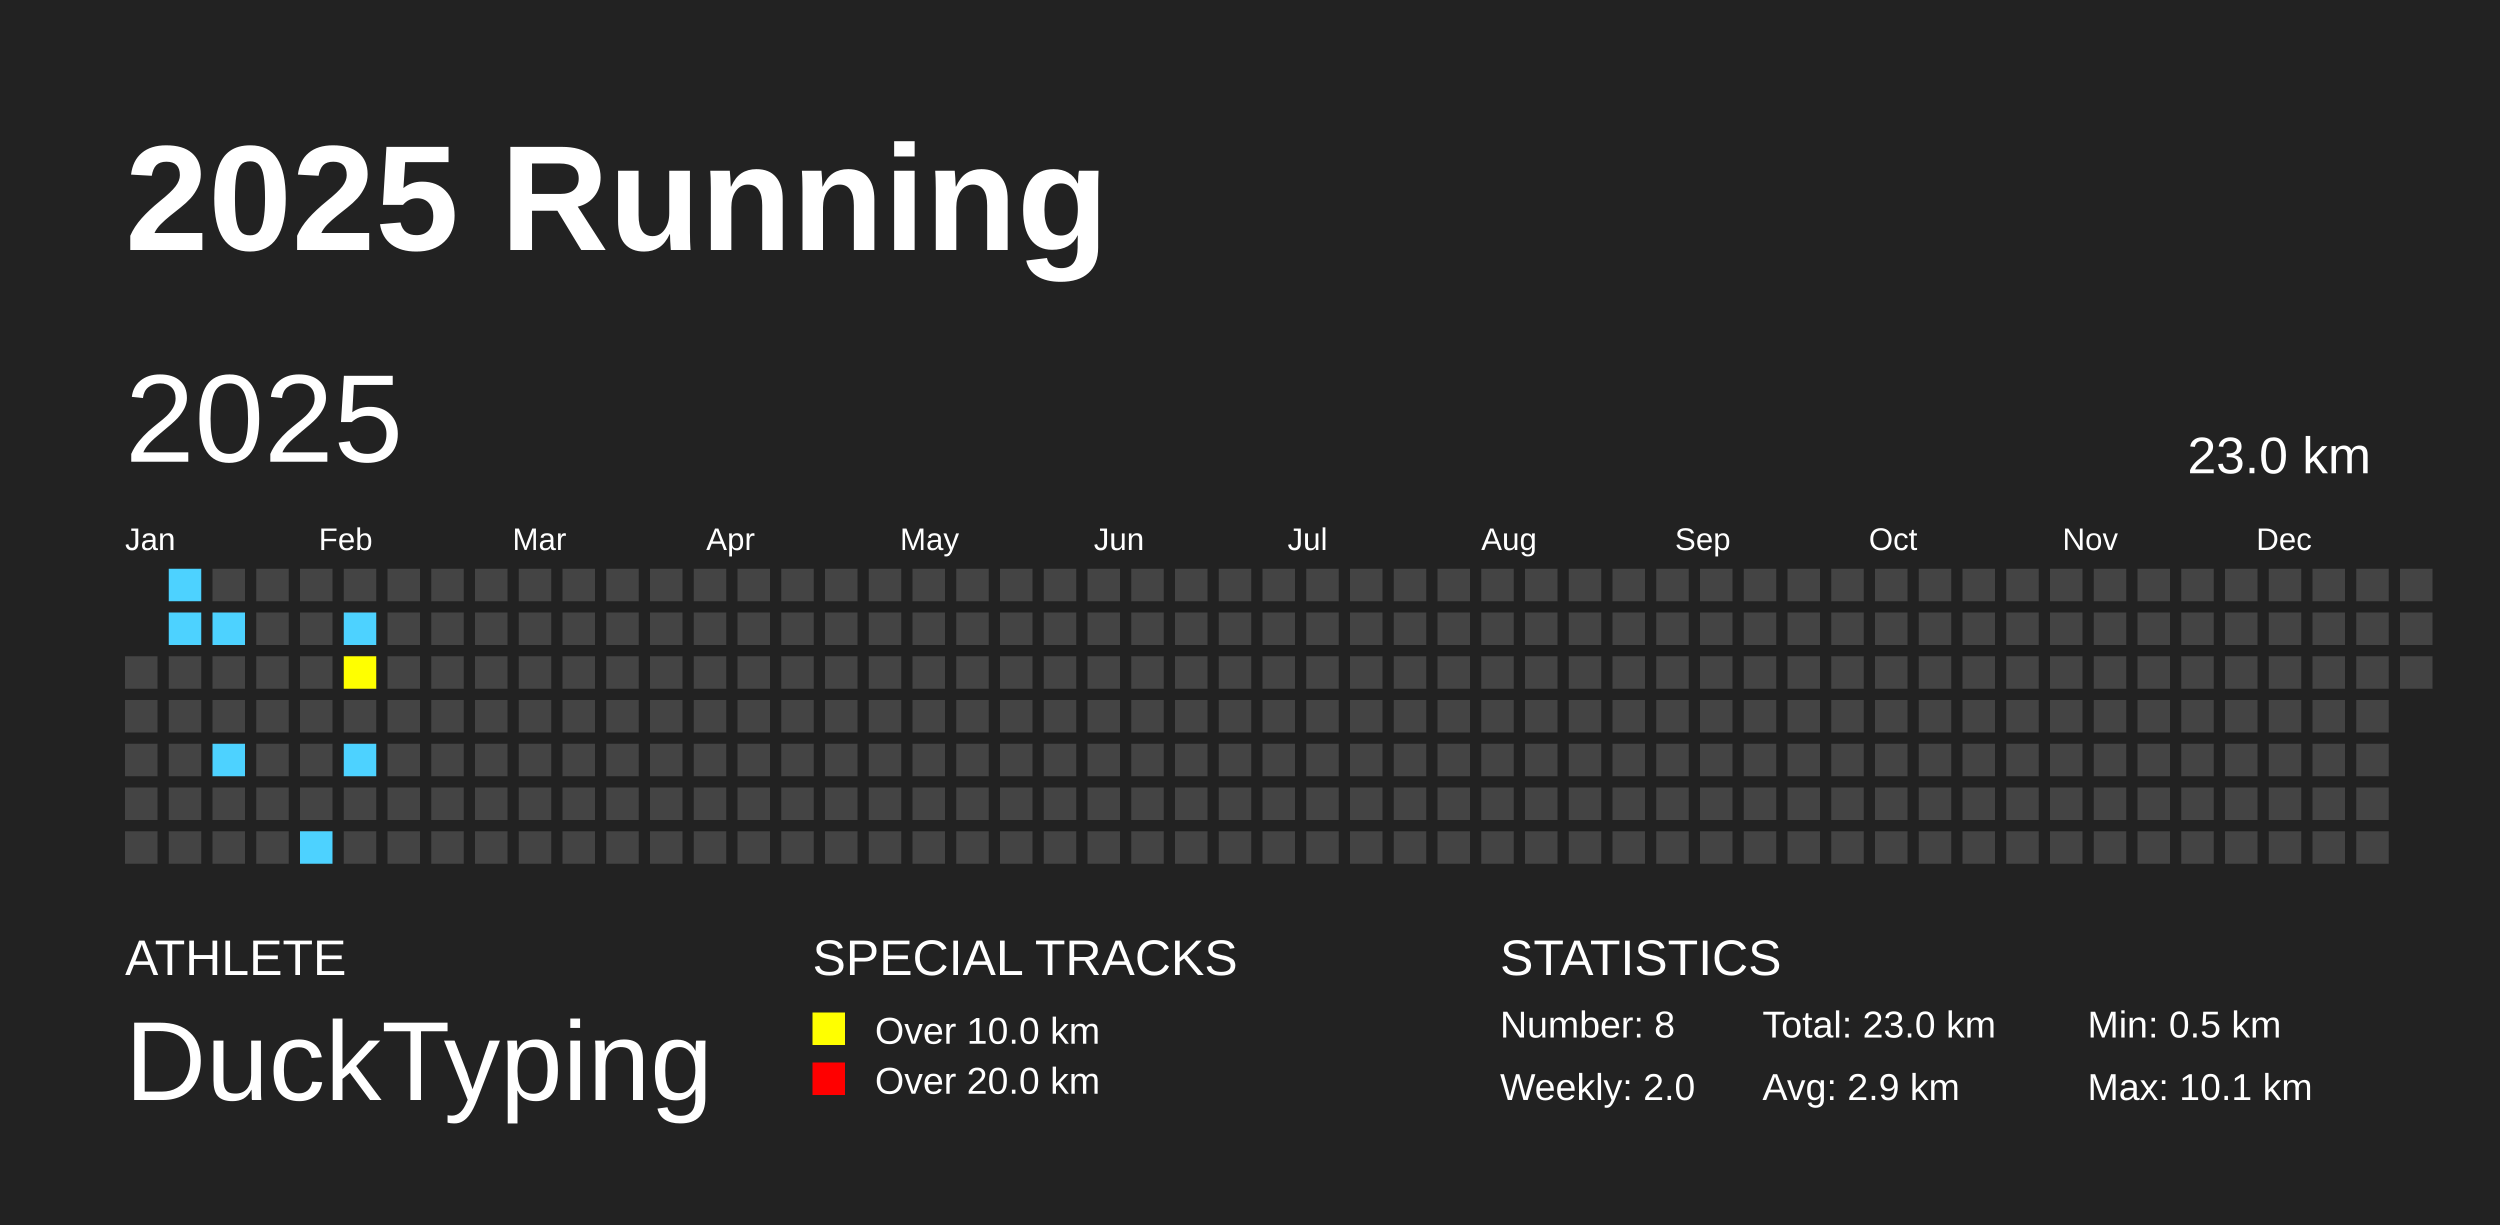
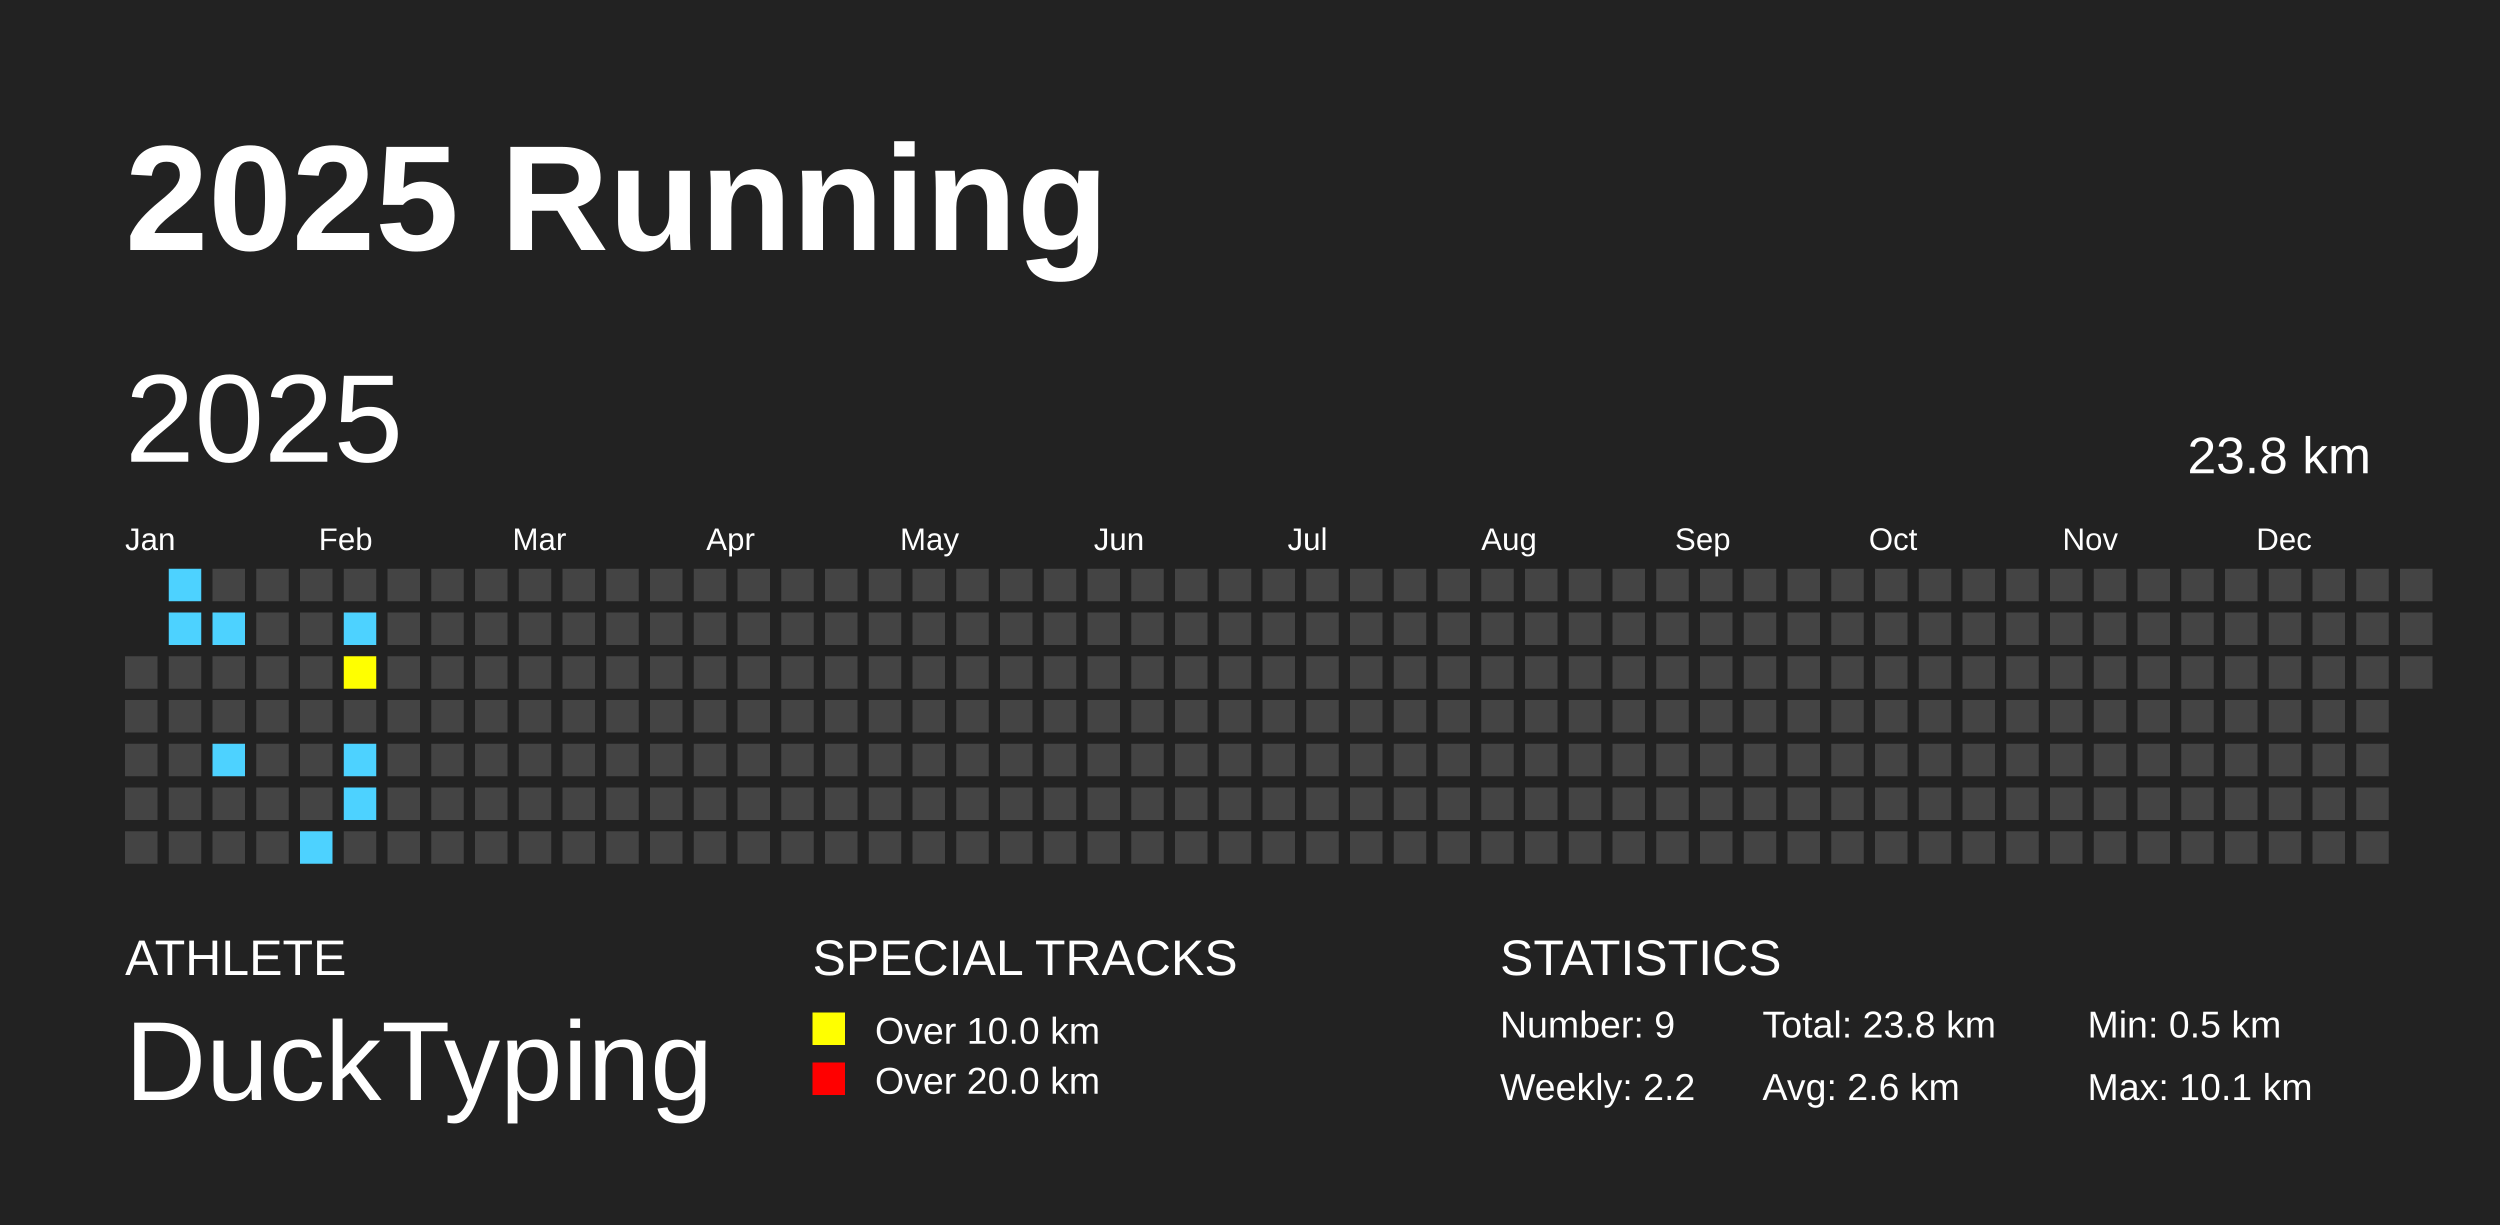
<svg xmlns="http://www.w3.org/2000/svg" baseProfile="full" height="98mm" version="1.1" viewBox="0,0,200,98" width="200mm">
  <defs />
  <rect fill="#222222" height="98" width="200" x="0" y="0" />
  <text fill="#FFFFFF" style="font-size:12px; font-family:Arial; font-weight:bold;" x="10" y="20">2025 Running</text>
  <text fill="#FFFFFF" style="font-size:4px; font-family:Arial" x="10" y="78">ATHLETE</text>
  <text fill="#FFFFFF" style="font-size:9px; font-family:Arial" x="10" y="88">DuckTyping</text>
  <text fill="#FFFFFF" style="font-size:4px; font-family:Arial" x="65" y="78">SPECIAL TRACKS</text>
  <rect fill="yellow" height="2.6" width="2.6" x="65" y="81" />
  <text fill="#FFFFFF" style="font-size:3px; font-family:Arial" x="70" y="83.5">Over 10.0 km</text>
  <rect fill="red" height="2.6" width="2.6" x="65" y="85" />
  <text fill="#FFFFFF" style="font-size:3px; font-family:Arial" x="70" y="87.5">Over 20.0 km</text>
  <text fill="#FFFFFF" style="font-size:4px; font-family:Arial" x="120" y="78">STATISTICS</text>
-   <text fill="#FFFFFF" style="font-size:3px; font-family:Arial" x="120" y="83">Number: 8</text>
-   <text fill="#FFFFFF" style="font-size:3px; font-family:Arial" x="120" y="88">Weekly: 2.0</text>
-   <text fill="#FFFFFF" style="font-size:3px; font-family:Arial" x="141" y="83">Total: 23.0 km</text>
-   <text fill="#FFFFFF" style="font-size:3px; font-family:Arial" x="141" y="88">Avg: 2.9 km</text>
+   <text fill="#FFFFFF" style="font-size:3px; font-family:Arial" x="120" y="83">Number: 9</text>
+   <text fill="#FFFFFF" style="font-size:3px; font-family:Arial" x="120" y="88">Weekly: 2.2</text>
+   <text fill="#FFFFFF" style="font-size:3px; font-family:Arial" x="141" y="83">Total: 23.8 km</text>
+   <text fill="#FFFFFF" style="font-size:3px; font-family:Arial" x="141" y="88">Avg: 2.6 km</text>
  <text fill="#FFFFFF" style="font-size:3px; font-family:Arial" x="167" y="83">Min: 0.5 km</text>
  <text fill="#FFFFFF" style="font-size:3px; font-family:Arial" x="167" y="88">Max: 10.1 km</text>
  <text dominant-baseline="hanging" fill="#FFFFFF" style="font-size:10.0px; font-family:Arial;" x="10" y="30">2025</text>
-   <text dominant-baseline="hanging" fill="#FFFFFF" style="font-size:4.125px; font-family:Arial;" x="175" y="35">23.0 km</text>
+   <text dominant-baseline="hanging" fill="#FFFFFF" style="font-size:4.125px; font-family:Arial;" x="175" y="35">23.8 km</text>
  <text fill="#FFFFFF" style="font-size:2.5px; font-family:Arial" x="10.0" y="44">Jan</text>
  <text fill="#FFFFFF" style="font-size:2.5px; font-family:Arial" x="25.5" y="44">Feb</text>
  <text fill="#FFFFFF" style="font-size:2.5px; font-family:Arial" x="41.0" y="44">Mar</text>
  <text fill="#FFFFFF" style="font-size:2.5px; font-family:Arial" x="56.5" y="44">Apr</text>
  <text fill="#FFFFFF" style="font-size:2.5px; font-family:Arial" x="72.0" y="44">May</text>
  <text fill="#FFFFFF" style="font-size:2.5px; font-family:Arial" x="87.5" y="44">Jun</text>
  <text fill="#FFFFFF" style="font-size:2.5px; font-family:Arial" x="103.0" y="44">Jul</text>
  <text fill="#FFFFFF" style="font-size:2.5px; font-family:Arial" x="118.5" y="44">Aug</text>
  <text fill="#FFFFFF" style="font-size:2.5px; font-family:Arial" x="134.0" y="44">Sep</text>
  <text fill="#FFFFFF" style="font-size:2.5px; font-family:Arial" x="149.5" y="44">Oct</text>
  <text fill="#FFFFFF" style="font-size:2.5px; font-family:Arial" x="165.0" y="44">Nov</text>
  <text fill="#FFFFFF" style="font-size:2.5px; font-family:Arial" x="180.5" y="44">Dec</text>
  <rect fill="#444444" height="2.6" width="2.6" x="10.0" y="52.5" />
  <rect fill="#444444" height="2.6" width="2.6" x="10.0" y="56.0" />
  <rect fill="#444444" height="2.6" width="2.6" x="10.0" y="59.5" />
  <rect fill="#444444" height="2.6" width="2.6" x="10.0" y="63.0" />
  <rect fill="#444444" height="2.6" width="2.6" x="10.0" y="66.5" />
  <rect fill="#4DD2FF" height="2.6" width="2.6" x="13.5" y="45.5" />
  <rect fill="#4DD2FF" height="2.6" width="2.6" x="13.5" y="49.0" />
  <rect fill="#444444" height="2.6" width="2.6" x="13.5" y="52.5" />
  <rect fill="#444444" height="2.6" width="2.6" x="13.5" y="56.0" />
  <rect fill="#444444" height="2.6" width="2.6" x="13.5" y="59.5" />
  <rect fill="#444444" height="2.6" width="2.6" x="13.5" y="63.0" />
  <rect fill="#444444" height="2.6" width="2.6" x="13.5" y="66.5" />
  <rect fill="#444444" height="2.6" width="2.6" x="17.0" y="45.5" />
  <rect fill="#4DD2FF" height="2.6" width="2.6" x="17.0" y="49.0" />
  <rect fill="#444444" height="2.6" width="2.6" x="17.0" y="52.5" />
  <rect fill="#444444" height="2.6" width="2.6" x="17.0" y="56.0" />
  <rect fill="#4DD2FF" height="2.6" width="2.6" x="17.0" y="59.5" />
  <rect fill="#444444" height="2.6" width="2.6" x="17.0" y="63.0" />
  <rect fill="#444444" height="2.6" width="2.6" x="17.0" y="66.5" />
  <rect fill="#444444" height="2.6" width="2.6" x="20.5" y="45.5" />
  <rect fill="#444444" height="2.6" width="2.6" x="20.5" y="49.0" />
  <rect fill="#444444" height="2.6" width="2.6" x="20.5" y="52.5" />
  <rect fill="#444444" height="2.6" width="2.6" x="20.5" y="56.0" />
  <rect fill="#444444" height="2.6" width="2.6" x="20.5" y="59.5" />
  <rect fill="#444444" height="2.6" width="2.6" x="20.5" y="63.0" />
  <rect fill="#444444" height="2.6" width="2.6" x="20.5" y="66.5" />
  <rect fill="#444444" height="2.6" width="2.6" x="24.0" y="45.5" />
  <rect fill="#444444" height="2.6" width="2.6" x="24.0" y="49.0" />
  <rect fill="#444444" height="2.6" width="2.6" x="24.0" y="52.5" />
  <rect fill="#444444" height="2.6" width="2.6" x="24.0" y="56.0" />
  <rect fill="#444444" height="2.6" width="2.6" x="24.0" y="59.5" />
  <rect fill="#444444" height="2.6" width="2.6" x="24.0" y="63.0" />
  <rect fill="#4DD2FF" height="2.6" width="2.6" x="24.0" y="66.5" />
  <rect fill="#444444" height="2.6" width="2.6" x="27.5" y="45.5" />
  <rect fill="#4DD2FF" height="2.6" width="2.6" x="27.5" y="49.0" />
  <rect fill="yellow" height="2.6" width="2.6" x="27.5" y="52.5" />
  <rect fill="#444444" height="2.6" width="2.6" x="27.5" y="56.0" />
  <rect fill="#4DD2FF" height="2.6" width="2.6" x="27.5" y="59.5" />
-   <rect fill="#444444" height="2.6" width="2.6" x="27.5" y="63.0" />
+   <rect fill="#4DD2FF" height="2.6" width="2.6" x="27.5" y="63.0" />
  <rect fill="#444444" height="2.6" width="2.6" x="27.5" y="66.5" />
  <rect fill="#444444" height="2.6" width="2.6" x="31.0" y="45.5" />
  <rect fill="#444444" height="2.6" width="2.6" x="31.0" y="49.0" />
  <rect fill="#444444" height="2.6" width="2.6" x="31.0" y="52.5" />
  <rect fill="#444444" height="2.6" width="2.6" x="31.0" y="56.0" />
  <rect fill="#444444" height="2.6" width="2.6" x="31.0" y="59.5" />
  <rect fill="#444444" height="2.6" width="2.6" x="31.0" y="63.0" />
  <rect fill="#444444" height="2.6" width="2.6" x="31.0" y="66.5" />
  <rect fill="#444444" height="2.6" width="2.6" x="34.5" y="45.5" />
  <rect fill="#444444" height="2.6" width="2.6" x="34.5" y="49.0" />
  <rect fill="#444444" height="2.6" width="2.6" x="34.5" y="52.5" />
  <rect fill="#444444" height="2.6" width="2.6" x="34.5" y="56.0" />
  <rect fill="#444444" height="2.6" width="2.6" x="34.5" y="59.5" />
  <rect fill="#444444" height="2.6" width="2.6" x="34.5" y="63.0" />
  <rect fill="#444444" height="2.6" width="2.6" x="34.5" y="66.5" />
  <rect fill="#444444" height="2.6" width="2.6" x="38.0" y="45.5" />
  <rect fill="#444444" height="2.6" width="2.6" x="38.0" y="49.0" />
  <rect fill="#444444" height="2.6" width="2.6" x="38.0" y="52.5" />
  <rect fill="#444444" height="2.6" width="2.6" x="38.0" y="56.0" />
  <rect fill="#444444" height="2.6" width="2.6" x="38.0" y="59.5" />
  <rect fill="#444444" height="2.6" width="2.6" x="38.0" y="63.0" />
  <rect fill="#444444" height="2.6" width="2.6" x="38.0" y="66.5" />
  <rect fill="#444444" height="2.6" width="2.6" x="41.5" y="45.5" />
  <rect fill="#444444" height="2.6" width="2.6" x="41.5" y="49.0" />
  <rect fill="#444444" height="2.6" width="2.6" x="41.5" y="52.5" />
  <rect fill="#444444" height="2.6" width="2.6" x="41.5" y="56.0" />
  <rect fill="#444444" height="2.6" width="2.6" x="41.5" y="59.5" />
  <rect fill="#444444" height="2.6" width="2.6" x="41.5" y="63.0" />
  <rect fill="#444444" height="2.6" width="2.6" x="41.5" y="66.5" />
  <rect fill="#444444" height="2.6" width="2.6" x="45.0" y="45.5" />
  <rect fill="#444444" height="2.6" width="2.6" x="45.0" y="49.0" />
  <rect fill="#444444" height="2.6" width="2.6" x="45.0" y="52.5" />
  <rect fill="#444444" height="2.6" width="2.6" x="45.0" y="56.0" />
  <rect fill="#444444" height="2.6" width="2.6" x="45.0" y="59.5" />
  <rect fill="#444444" height="2.6" width="2.6" x="45.0" y="63.0" />
  <rect fill="#444444" height="2.6" width="2.6" x="45.0" y="66.5" />
  <rect fill="#444444" height="2.6" width="2.6" x="48.5" y="45.5" />
  <rect fill="#444444" height="2.6" width="2.6" x="48.5" y="49.0" />
  <rect fill="#444444" height="2.6" width="2.6" x="48.5" y="52.5" />
  <rect fill="#444444" height="2.6" width="2.6" x="48.5" y="56.0" />
  <rect fill="#444444" height="2.6" width="2.6" x="48.5" y="59.5" />
  <rect fill="#444444" height="2.6" width="2.6" x="48.5" y="63.0" />
  <rect fill="#444444" height="2.6" width="2.6" x="48.5" y="66.5" />
  <rect fill="#444444" height="2.6" width="2.6" x="52.0" y="45.5" />
  <rect fill="#444444" height="2.6" width="2.6" x="52.0" y="49.0" />
  <rect fill="#444444" height="2.6" width="2.6" x="52.0" y="52.5" />
  <rect fill="#444444" height="2.6" width="2.6" x="52.0" y="56.0" />
  <rect fill="#444444" height="2.6" width="2.6" x="52.0" y="59.5" />
  <rect fill="#444444" height="2.6" width="2.6" x="52.0" y="63.0" />
  <rect fill="#444444" height="2.6" width="2.6" x="52.0" y="66.5" />
  <rect fill="#444444" height="2.6" width="2.6" x="55.5" y="45.5" />
  <rect fill="#444444" height="2.6" width="2.6" x="55.5" y="49.0" />
  <rect fill="#444444" height="2.6" width="2.6" x="55.5" y="52.5" />
  <rect fill="#444444" height="2.6" width="2.6" x="55.5" y="56.0" />
  <rect fill="#444444" height="2.6" width="2.6" x="55.5" y="59.5" />
  <rect fill="#444444" height="2.6" width="2.6" x="55.5" y="63.0" />
  <rect fill="#444444" height="2.6" width="2.6" x="55.5" y="66.5" />
  <rect fill="#444444" height="2.6" width="2.6" x="59.0" y="45.5" />
  <rect fill="#444444" height="2.6" width="2.6" x="59.0" y="49.0" />
  <rect fill="#444444" height="2.6" width="2.6" x="59.0" y="52.5" />
  <rect fill="#444444" height="2.6" width="2.6" x="59.0" y="56.0" />
  <rect fill="#444444" height="2.6" width="2.6" x="59.0" y="59.5" />
  <rect fill="#444444" height="2.6" width="2.6" x="59.0" y="63.0" />
  <rect fill="#444444" height="2.6" width="2.6" x="59.0" y="66.5" />
  <rect fill="#444444" height="2.6" width="2.6" x="62.5" y="45.5" />
  <rect fill="#444444" height="2.6" width="2.6" x="62.5" y="49.0" />
  <rect fill="#444444" height="2.6" width="2.6" x="62.5" y="52.5" />
  <rect fill="#444444" height="2.6" width="2.6" x="62.5" y="56.0" />
  <rect fill="#444444" height="2.6" width="2.6" x="62.5" y="59.5" />
  <rect fill="#444444" height="2.6" width="2.6" x="62.5" y="63.0" />
  <rect fill="#444444" height="2.6" width="2.6" x="62.5" y="66.5" />
  <rect fill="#444444" height="2.6" width="2.6" x="66.0" y="45.5" />
  <rect fill="#444444" height="2.6" width="2.6" x="66.0" y="49.0" />
  <rect fill="#444444" height="2.6" width="2.6" x="66.0" y="52.5" />
  <rect fill="#444444" height="2.6" width="2.6" x="66.0" y="56.0" />
  <rect fill="#444444" height="2.6" width="2.6" x="66.0" y="59.5" />
  <rect fill="#444444" height="2.6" width="2.6" x="66.0" y="63.0" />
  <rect fill="#444444" height="2.6" width="2.6" x="66.0" y="66.5" />
  <rect fill="#444444" height="2.6" width="2.6" x="69.5" y="45.5" />
  <rect fill="#444444" height="2.6" width="2.6" x="69.5" y="49.0" />
  <rect fill="#444444" height="2.6" width="2.6" x="69.5" y="52.5" />
  <rect fill="#444444" height="2.6" width="2.6" x="69.5" y="56.0" />
  <rect fill="#444444" height="2.6" width="2.6" x="69.5" y="59.5" />
  <rect fill="#444444" height="2.6" width="2.6" x="69.5" y="63.0" />
  <rect fill="#444444" height="2.6" width="2.6" x="69.5" y="66.5" />
  <rect fill="#444444" height="2.6" width="2.6" x="73.0" y="45.5" />
  <rect fill="#444444" height="2.6" width="2.6" x="73.0" y="49.0" />
  <rect fill="#444444" height="2.6" width="2.6" x="73.0" y="52.5" />
  <rect fill="#444444" height="2.6" width="2.6" x="73.0" y="56.0" />
  <rect fill="#444444" height="2.6" width="2.6" x="73.0" y="59.5" />
  <rect fill="#444444" height="2.6" width="2.6" x="73.0" y="63.0" />
  <rect fill="#444444" height="2.6" width="2.6" x="73.0" y="66.5" />
  <rect fill="#444444" height="2.6" width="2.6" x="76.5" y="45.5" />
  <rect fill="#444444" height="2.6" width="2.6" x="76.5" y="49.0" />
  <rect fill="#444444" height="2.6" width="2.6" x="76.5" y="52.5" />
  <rect fill="#444444" height="2.6" width="2.6" x="76.5" y="56.0" />
  <rect fill="#444444" height="2.6" width="2.6" x="76.5" y="59.5" />
  <rect fill="#444444" height="2.6" width="2.6" x="76.5" y="63.0" />
  <rect fill="#444444" height="2.6" width="2.6" x="76.5" y="66.5" />
  <rect fill="#444444" height="2.6" width="2.6" x="80.0" y="45.5" />
  <rect fill="#444444" height="2.6" width="2.6" x="80.0" y="49.0" />
  <rect fill="#444444" height="2.6" width="2.6" x="80.0" y="52.5" />
  <rect fill="#444444" height="2.6" width="2.6" x="80.0" y="56.0" />
  <rect fill="#444444" height="2.6" width="2.6" x="80.0" y="59.5" />
  <rect fill="#444444" height="2.6" width="2.6" x="80.0" y="63.0" />
  <rect fill="#444444" height="2.6" width="2.6" x="80.0" y="66.5" />
  <rect fill="#444444" height="2.6" width="2.6" x="83.5" y="45.5" />
  <rect fill="#444444" height="2.6" width="2.6" x="83.5" y="49.0" />
  <rect fill="#444444" height="2.6" width="2.6" x="83.5" y="52.5" />
  <rect fill="#444444" height="2.6" width="2.6" x="83.5" y="56.0" />
  <rect fill="#444444" height="2.6" width="2.6" x="83.5" y="59.5" />
  <rect fill="#444444" height="2.6" width="2.6" x="83.5" y="63.0" />
  <rect fill="#444444" height="2.6" width="2.6" x="83.5" y="66.5" />
  <rect fill="#444444" height="2.6" width="2.6" x="87.0" y="45.5" />
  <rect fill="#444444" height="2.6" width="2.6" x="87.0" y="49.0" />
  <rect fill="#444444" height="2.6" width="2.6" x="87.0" y="52.5" />
  <rect fill="#444444" height="2.6" width="2.6" x="87.0" y="56.0" />
  <rect fill="#444444" height="2.6" width="2.6" x="87.0" y="59.5" />
  <rect fill="#444444" height="2.6" width="2.6" x="87.0" y="63.0" />
  <rect fill="#444444" height="2.6" width="2.6" x="87.0" y="66.5" />
  <rect fill="#444444" height="2.6" width="2.6" x="90.5" y="45.5" />
  <rect fill="#444444" height="2.6" width="2.6" x="90.5" y="49.0" />
  <rect fill="#444444" height="2.6" width="2.6" x="90.5" y="52.5" />
  <rect fill="#444444" height="2.6" width="2.6" x="90.5" y="56.0" />
  <rect fill="#444444" height="2.6" width="2.6" x="90.5" y="59.5" />
  <rect fill="#444444" height="2.6" width="2.6" x="90.5" y="63.0" />
  <rect fill="#444444" height="2.6" width="2.6" x="90.5" y="66.5" />
  <rect fill="#444444" height="2.6" width="2.6" x="94.0" y="45.5" />
  <rect fill="#444444" height="2.6" width="2.6" x="94.0" y="49.0" />
  <rect fill="#444444" height="2.6" width="2.6" x="94.0" y="52.5" />
  <rect fill="#444444" height="2.6" width="2.6" x="94.0" y="56.0" />
  <rect fill="#444444" height="2.6" width="2.6" x="94.0" y="59.5" />
  <rect fill="#444444" height="2.6" width="2.6" x="94.0" y="63.0" />
  <rect fill="#444444" height="2.6" width="2.6" x="94.0" y="66.5" />
  <rect fill="#444444" height="2.6" width="2.6" x="97.5" y="45.5" />
  <rect fill="#444444" height="2.6" width="2.6" x="97.5" y="49.0" />
  <rect fill="#444444" height="2.6" width="2.6" x="97.5" y="52.5" />
  <rect fill="#444444" height="2.6" width="2.6" x="97.5" y="56.0" />
  <rect fill="#444444" height="2.6" width="2.6" x="97.5" y="59.5" />
  <rect fill="#444444" height="2.6" width="2.6" x="97.5" y="63.0" />
  <rect fill="#444444" height="2.6" width="2.6" x="97.5" y="66.5" />
  <rect fill="#444444" height="2.6" width="2.6" x="101.0" y="45.5" />
  <rect fill="#444444" height="2.6" width="2.6" x="101.0" y="49.0" />
  <rect fill="#444444" height="2.6" width="2.6" x="101.0" y="52.5" />
  <rect fill="#444444" height="2.6" width="2.6" x="101.0" y="56.0" />
  <rect fill="#444444" height="2.6" width="2.6" x="101.0" y="59.5" />
  <rect fill="#444444" height="2.6" width="2.6" x="101.0" y="63.0" />
  <rect fill="#444444" height="2.6" width="2.6" x="101.0" y="66.5" />
  <rect fill="#444444" height="2.6" width="2.6" x="104.5" y="45.5" />
  <rect fill="#444444" height="2.6" width="2.6" x="104.5" y="49.0" />
  <rect fill="#444444" height="2.6" width="2.6" x="104.5" y="52.5" />
  <rect fill="#444444" height="2.6" width="2.6" x="104.5" y="56.0" />
  <rect fill="#444444" height="2.6" width="2.6" x="104.5" y="59.5" />
  <rect fill="#444444" height="2.6" width="2.6" x="104.5" y="63.0" />
  <rect fill="#444444" height="2.6" width="2.6" x="104.5" y="66.5" />
  <rect fill="#444444" height="2.6" width="2.6" x="108.0" y="45.5" />
  <rect fill="#444444" height="2.6" width="2.6" x="108.0" y="49.0" />
  <rect fill="#444444" height="2.6" width="2.6" x="108.0" y="52.5" />
  <rect fill="#444444" height="2.6" width="2.6" x="108.0" y="56.0" />
  <rect fill="#444444" height="2.6" width="2.6" x="108.0" y="59.5" />
  <rect fill="#444444" height="2.6" width="2.6" x="108.0" y="63.0" />
  <rect fill="#444444" height="2.6" width="2.6" x="108.0" y="66.5" />
  <rect fill="#444444" height="2.6" width="2.6" x="111.5" y="45.5" />
  <rect fill="#444444" height="2.6" width="2.6" x="111.5" y="49.0" />
  <rect fill="#444444" height="2.6" width="2.6" x="111.5" y="52.5" />
  <rect fill="#444444" height="2.6" width="2.6" x="111.5" y="56.0" />
  <rect fill="#444444" height="2.6" width="2.6" x="111.5" y="59.5" />
  <rect fill="#444444" height="2.6" width="2.6" x="111.5" y="63.0" />
  <rect fill="#444444" height="2.6" width="2.6" x="111.5" y="66.5" />
  <rect fill="#444444" height="2.6" width="2.6" x="115.0" y="45.5" />
  <rect fill="#444444" height="2.6" width="2.6" x="115.0" y="49.0" />
  <rect fill="#444444" height="2.6" width="2.6" x="115.0" y="52.5" />
  <rect fill="#444444" height="2.6" width="2.6" x="115.0" y="56.0" />
  <rect fill="#444444" height="2.6" width="2.6" x="115.0" y="59.5" />
  <rect fill="#444444" height="2.6" width="2.6" x="115.0" y="63.0" />
  <rect fill="#444444" height="2.6" width="2.6" x="115.0" y="66.5" />
  <rect fill="#444444" height="2.6" width="2.6" x="118.5" y="45.5" />
  <rect fill="#444444" height="2.6" width="2.6" x="118.5" y="49.0" />
  <rect fill="#444444" height="2.6" width="2.6" x="118.5" y="52.5" />
  <rect fill="#444444" height="2.6" width="2.6" x="118.5" y="56.0" />
  <rect fill="#444444" height="2.6" width="2.6" x="118.5" y="59.5" />
  <rect fill="#444444" height="2.6" width="2.6" x="118.5" y="63.0" />
  <rect fill="#444444" height="2.6" width="2.6" x="118.5" y="66.5" />
  <rect fill="#444444" height="2.6" width="2.6" x="122.0" y="45.5" />
  <rect fill="#444444" height="2.6" width="2.6" x="122.0" y="49.0" />
  <rect fill="#444444" height="2.6" width="2.6" x="122.0" y="52.5" />
  <rect fill="#444444" height="2.6" width="2.6" x="122.0" y="56.0" />
  <rect fill="#444444" height="2.6" width="2.6" x="122.0" y="59.5" />
  <rect fill="#444444" height="2.6" width="2.6" x="122.0" y="63.0" />
  <rect fill="#444444" height="2.6" width="2.6" x="122.0" y="66.5" />
  <rect fill="#444444" height="2.6" width="2.6" x="125.5" y="45.5" />
  <rect fill="#444444" height="2.6" width="2.6" x="125.5" y="49.0" />
  <rect fill="#444444" height="2.6" width="2.6" x="125.5" y="52.5" />
  <rect fill="#444444" height="2.6" width="2.6" x="125.5" y="56.0" />
  <rect fill="#444444" height="2.6" width="2.6" x="125.5" y="59.5" />
  <rect fill="#444444" height="2.6" width="2.6" x="125.5" y="63.0" />
  <rect fill="#444444" height="2.6" width="2.6" x="125.5" y="66.5" />
  <rect fill="#444444" height="2.6" width="2.6" x="129.0" y="45.5" />
  <rect fill="#444444" height="2.6" width="2.6" x="129.0" y="49.0" />
  <rect fill="#444444" height="2.6" width="2.6" x="129.0" y="52.5" />
  <rect fill="#444444" height="2.6" width="2.6" x="129.0" y="56.0" />
  <rect fill="#444444" height="2.6" width="2.6" x="129.0" y="59.5" />
  <rect fill="#444444" height="2.6" width="2.6" x="129.0" y="63.0" />
  <rect fill="#444444" height="2.6" width="2.6" x="129.0" y="66.5" />
  <rect fill="#444444" height="2.6" width="2.6" x="132.5" y="45.5" />
  <rect fill="#444444" height="2.6" width="2.6" x="132.5" y="49.0" />
  <rect fill="#444444" height="2.6" width="2.6" x="132.5" y="52.5" />
  <rect fill="#444444" height="2.6" width="2.6" x="132.5" y="56.0" />
  <rect fill="#444444" height="2.6" width="2.6" x="132.5" y="59.5" />
  <rect fill="#444444" height="2.6" width="2.6" x="132.5" y="63.0" />
  <rect fill="#444444" height="2.6" width="2.6" x="132.5" y="66.5" />
  <rect fill="#444444" height="2.6" width="2.6" x="136.0" y="45.5" />
  <rect fill="#444444" height="2.6" width="2.6" x="136.0" y="49.0" />
  <rect fill="#444444" height="2.6" width="2.6" x="136.0" y="52.5" />
  <rect fill="#444444" height="2.6" width="2.6" x="136.0" y="56.0" />
  <rect fill="#444444" height="2.6" width="2.6" x="136.0" y="59.5" />
  <rect fill="#444444" height="2.6" width="2.6" x="136.0" y="63.0" />
  <rect fill="#444444" height="2.6" width="2.6" x="136.0" y="66.5" />
  <rect fill="#444444" height="2.6" width="2.6" x="139.5" y="45.5" />
  <rect fill="#444444" height="2.6" width="2.6" x="139.5" y="49.0" />
  <rect fill="#444444" height="2.6" width="2.6" x="139.5" y="52.5" />
  <rect fill="#444444" height="2.6" width="2.6" x="139.5" y="56.0" />
  <rect fill="#444444" height="2.6" width="2.6" x="139.5" y="59.5" />
  <rect fill="#444444" height="2.6" width="2.6" x="139.5" y="63.0" />
  <rect fill="#444444" height="2.6" width="2.6" x="139.5" y="66.5" />
  <rect fill="#444444" height="2.6" width="2.6" x="143.0" y="45.5" />
  <rect fill="#444444" height="2.6" width="2.6" x="143.0" y="49.0" />
  <rect fill="#444444" height="2.6" width="2.6" x="143.0" y="52.5" />
  <rect fill="#444444" height="2.6" width="2.6" x="143.0" y="56.0" />
  <rect fill="#444444" height="2.6" width="2.6" x="143.0" y="59.5" />
  <rect fill="#444444" height="2.6" width="2.6" x="143.0" y="63.0" />
  <rect fill="#444444" height="2.6" width="2.6" x="143.0" y="66.5" />
  <rect fill="#444444" height="2.6" width="2.6" x="146.5" y="45.5" />
  <rect fill="#444444" height="2.6" width="2.6" x="146.5" y="49.0" />
  <rect fill="#444444" height="2.6" width="2.6" x="146.5" y="52.5" />
  <rect fill="#444444" height="2.6" width="2.6" x="146.5" y="56.0" />
  <rect fill="#444444" height="2.6" width="2.6" x="146.5" y="59.5" />
  <rect fill="#444444" height="2.6" width="2.6" x="146.5" y="63.0" />
  <rect fill="#444444" height="2.6" width="2.6" x="146.5" y="66.5" />
  <rect fill="#444444" height="2.6" width="2.6" x="150.0" y="45.5" />
  <rect fill="#444444" height="2.6" width="2.6" x="150.0" y="49.0" />
  <rect fill="#444444" height="2.6" width="2.6" x="150.0" y="52.5" />
  <rect fill="#444444" height="2.6" width="2.6" x="150.0" y="56.0" />
  <rect fill="#444444" height="2.6" width="2.6" x="150.0" y="59.5" />
  <rect fill="#444444" height="2.6" width="2.6" x="150.0" y="63.0" />
  <rect fill="#444444" height="2.6" width="2.6" x="150.0" y="66.5" />
  <rect fill="#444444" height="2.6" width="2.6" x="153.5" y="45.5" />
  <rect fill="#444444" height="2.6" width="2.6" x="153.5" y="49.0" />
  <rect fill="#444444" height="2.6" width="2.6" x="153.5" y="52.5" />
  <rect fill="#444444" height="2.6" width="2.6" x="153.5" y="56.0" />
  <rect fill="#444444" height="2.6" width="2.6" x="153.5" y="59.5" />
  <rect fill="#444444" height="2.6" width="2.6" x="153.5" y="63.0" />
  <rect fill="#444444" height="2.6" width="2.6" x="153.5" y="66.5" />
  <rect fill="#444444" height="2.6" width="2.6" x="157.0" y="45.5" />
  <rect fill="#444444" height="2.6" width="2.6" x="157.0" y="49.0" />
  <rect fill="#444444" height="2.6" width="2.6" x="157.0" y="52.5" />
  <rect fill="#444444" height="2.6" width="2.6" x="157.0" y="56.0" />
  <rect fill="#444444" height="2.6" width="2.6" x="157.0" y="59.5" />
  <rect fill="#444444" height="2.6" width="2.6" x="157.0" y="63.0" />
  <rect fill="#444444" height="2.6" width="2.6" x="157.0" y="66.5" />
  <rect fill="#444444" height="2.6" width="2.6" x="160.5" y="45.5" />
  <rect fill="#444444" height="2.6" width="2.6" x="160.5" y="49.0" />
  <rect fill="#444444" height="2.6" width="2.6" x="160.5" y="52.5" />
  <rect fill="#444444" height="2.6" width="2.6" x="160.5" y="56.0" />
  <rect fill="#444444" height="2.6" width="2.6" x="160.5" y="59.5" />
  <rect fill="#444444" height="2.6" width="2.6" x="160.5" y="63.0" />
  <rect fill="#444444" height="2.6" width="2.6" x="160.5" y="66.5" />
  <rect fill="#444444" height="2.6" width="2.6" x="164.0" y="45.5" />
  <rect fill="#444444" height="2.6" width="2.6" x="164.0" y="49.0" />
  <rect fill="#444444" height="2.6" width="2.6" x="164.0" y="52.5" />
  <rect fill="#444444" height="2.6" width="2.6" x="164.0" y="56.0" />
  <rect fill="#444444" height="2.6" width="2.6" x="164.0" y="59.5" />
  <rect fill="#444444" height="2.6" width="2.6" x="164.0" y="63.0" />
  <rect fill="#444444" height="2.6" width="2.6" x="164.0" y="66.5" />
  <rect fill="#444444" height="2.6" width="2.6" x="167.5" y="45.5" />
  <rect fill="#444444" height="2.6" width="2.6" x="167.5" y="49.0" />
  <rect fill="#444444" height="2.6" width="2.6" x="167.5" y="52.5" />
  <rect fill="#444444" height="2.6" width="2.6" x="167.5" y="56.0" />
  <rect fill="#444444" height="2.6" width="2.6" x="167.5" y="59.5" />
  <rect fill="#444444" height="2.6" width="2.6" x="167.5" y="63.0" />
  <rect fill="#444444" height="2.6" width="2.6" x="167.5" y="66.5" />
  <rect fill="#444444" height="2.6" width="2.6" x="171.0" y="45.5" />
  <rect fill="#444444" height="2.6" width="2.6" x="171.0" y="49.0" />
  <rect fill="#444444" height="2.6" width="2.6" x="171.0" y="52.5" />
  <rect fill="#444444" height="2.6" width="2.6" x="171.0" y="56.0" />
  <rect fill="#444444" height="2.6" width="2.6" x="171.0" y="59.5" />
  <rect fill="#444444" height="2.6" width="2.6" x="171.0" y="63.0" />
  <rect fill="#444444" height="2.6" width="2.6" x="171.0" y="66.5" />
  <rect fill="#444444" height="2.6" width="2.6" x="174.5" y="45.5" />
  <rect fill="#444444" height="2.6" width="2.6" x="174.5" y="49.0" />
  <rect fill="#444444" height="2.6" width="2.6" x="174.5" y="52.5" />
  <rect fill="#444444" height="2.6" width="2.6" x="174.5" y="56.0" />
  <rect fill="#444444" height="2.6" width="2.6" x="174.5" y="59.5" />
  <rect fill="#444444" height="2.6" width="2.6" x="174.5" y="63.0" />
  <rect fill="#444444" height="2.6" width="2.6" x="174.5" y="66.5" />
  <rect fill="#444444" height="2.6" width="2.6" x="178.0" y="45.5" />
  <rect fill="#444444" height="2.6" width="2.6" x="178.0" y="49.0" />
  <rect fill="#444444" height="2.6" width="2.6" x="178.0" y="52.5" />
  <rect fill="#444444" height="2.6" width="2.6" x="178.0" y="56.0" />
  <rect fill="#444444" height="2.6" width="2.6" x="178.0" y="59.5" />
  <rect fill="#444444" height="2.6" width="2.6" x="178.0" y="63.0" />
  <rect fill="#444444" height="2.6" width="2.6" x="178.0" y="66.5" />
  <rect fill="#444444" height="2.6" width="2.6" x="181.5" y="45.5" />
  <rect fill="#444444" height="2.6" width="2.6" x="181.5" y="49.0" />
  <rect fill="#444444" height="2.6" width="2.6" x="181.5" y="52.5" />
  <rect fill="#444444" height="2.6" width="2.6" x="181.5" y="56.0" />
  <rect fill="#444444" height="2.6" width="2.6" x="181.5" y="59.5" />
  <rect fill="#444444" height="2.6" width="2.6" x="181.5" y="63.0" />
  <rect fill="#444444" height="2.6" width="2.6" x="181.5" y="66.5" />
  <rect fill="#444444" height="2.6" width="2.6" x="185.0" y="45.5" />
  <rect fill="#444444" height="2.6" width="2.6" x="185.0" y="49.0" />
  <rect fill="#444444" height="2.6" width="2.6" x="185.0" y="52.5" />
  <rect fill="#444444" height="2.6" width="2.6" x="185.0" y="56.0" />
  <rect fill="#444444" height="2.6" width="2.6" x="185.0" y="59.5" />
  <rect fill="#444444" height="2.6" width="2.6" x="185.0" y="63.0" />
  <rect fill="#444444" height="2.6" width="2.6" x="185.0" y="66.5" />
  <rect fill="#444444" height="2.6" width="2.6" x="188.5" y="45.5" />
  <rect fill="#444444" height="2.6" width="2.6" x="188.5" y="49.0" />
  <rect fill="#444444" height="2.6" width="2.6" x="188.5" y="52.5" />
  <rect fill="#444444" height="2.6" width="2.6" x="188.5" y="56.0" />
  <rect fill="#444444" height="2.6" width="2.6" x="188.5" y="59.5" />
  <rect fill="#444444" height="2.6" width="2.6" x="188.5" y="63.0" />
  <rect fill="#444444" height="2.6" width="2.6" x="188.5" y="66.5" />
  <rect fill="#444444" height="2.6" width="2.6" x="192.0" y="45.5" />
  <rect fill="#444444" height="2.6" width="2.6" x="192.0" y="49.0" />
  <rect fill="#444444" height="2.6" width="2.6" x="192.0" y="52.5" />
</svg>
